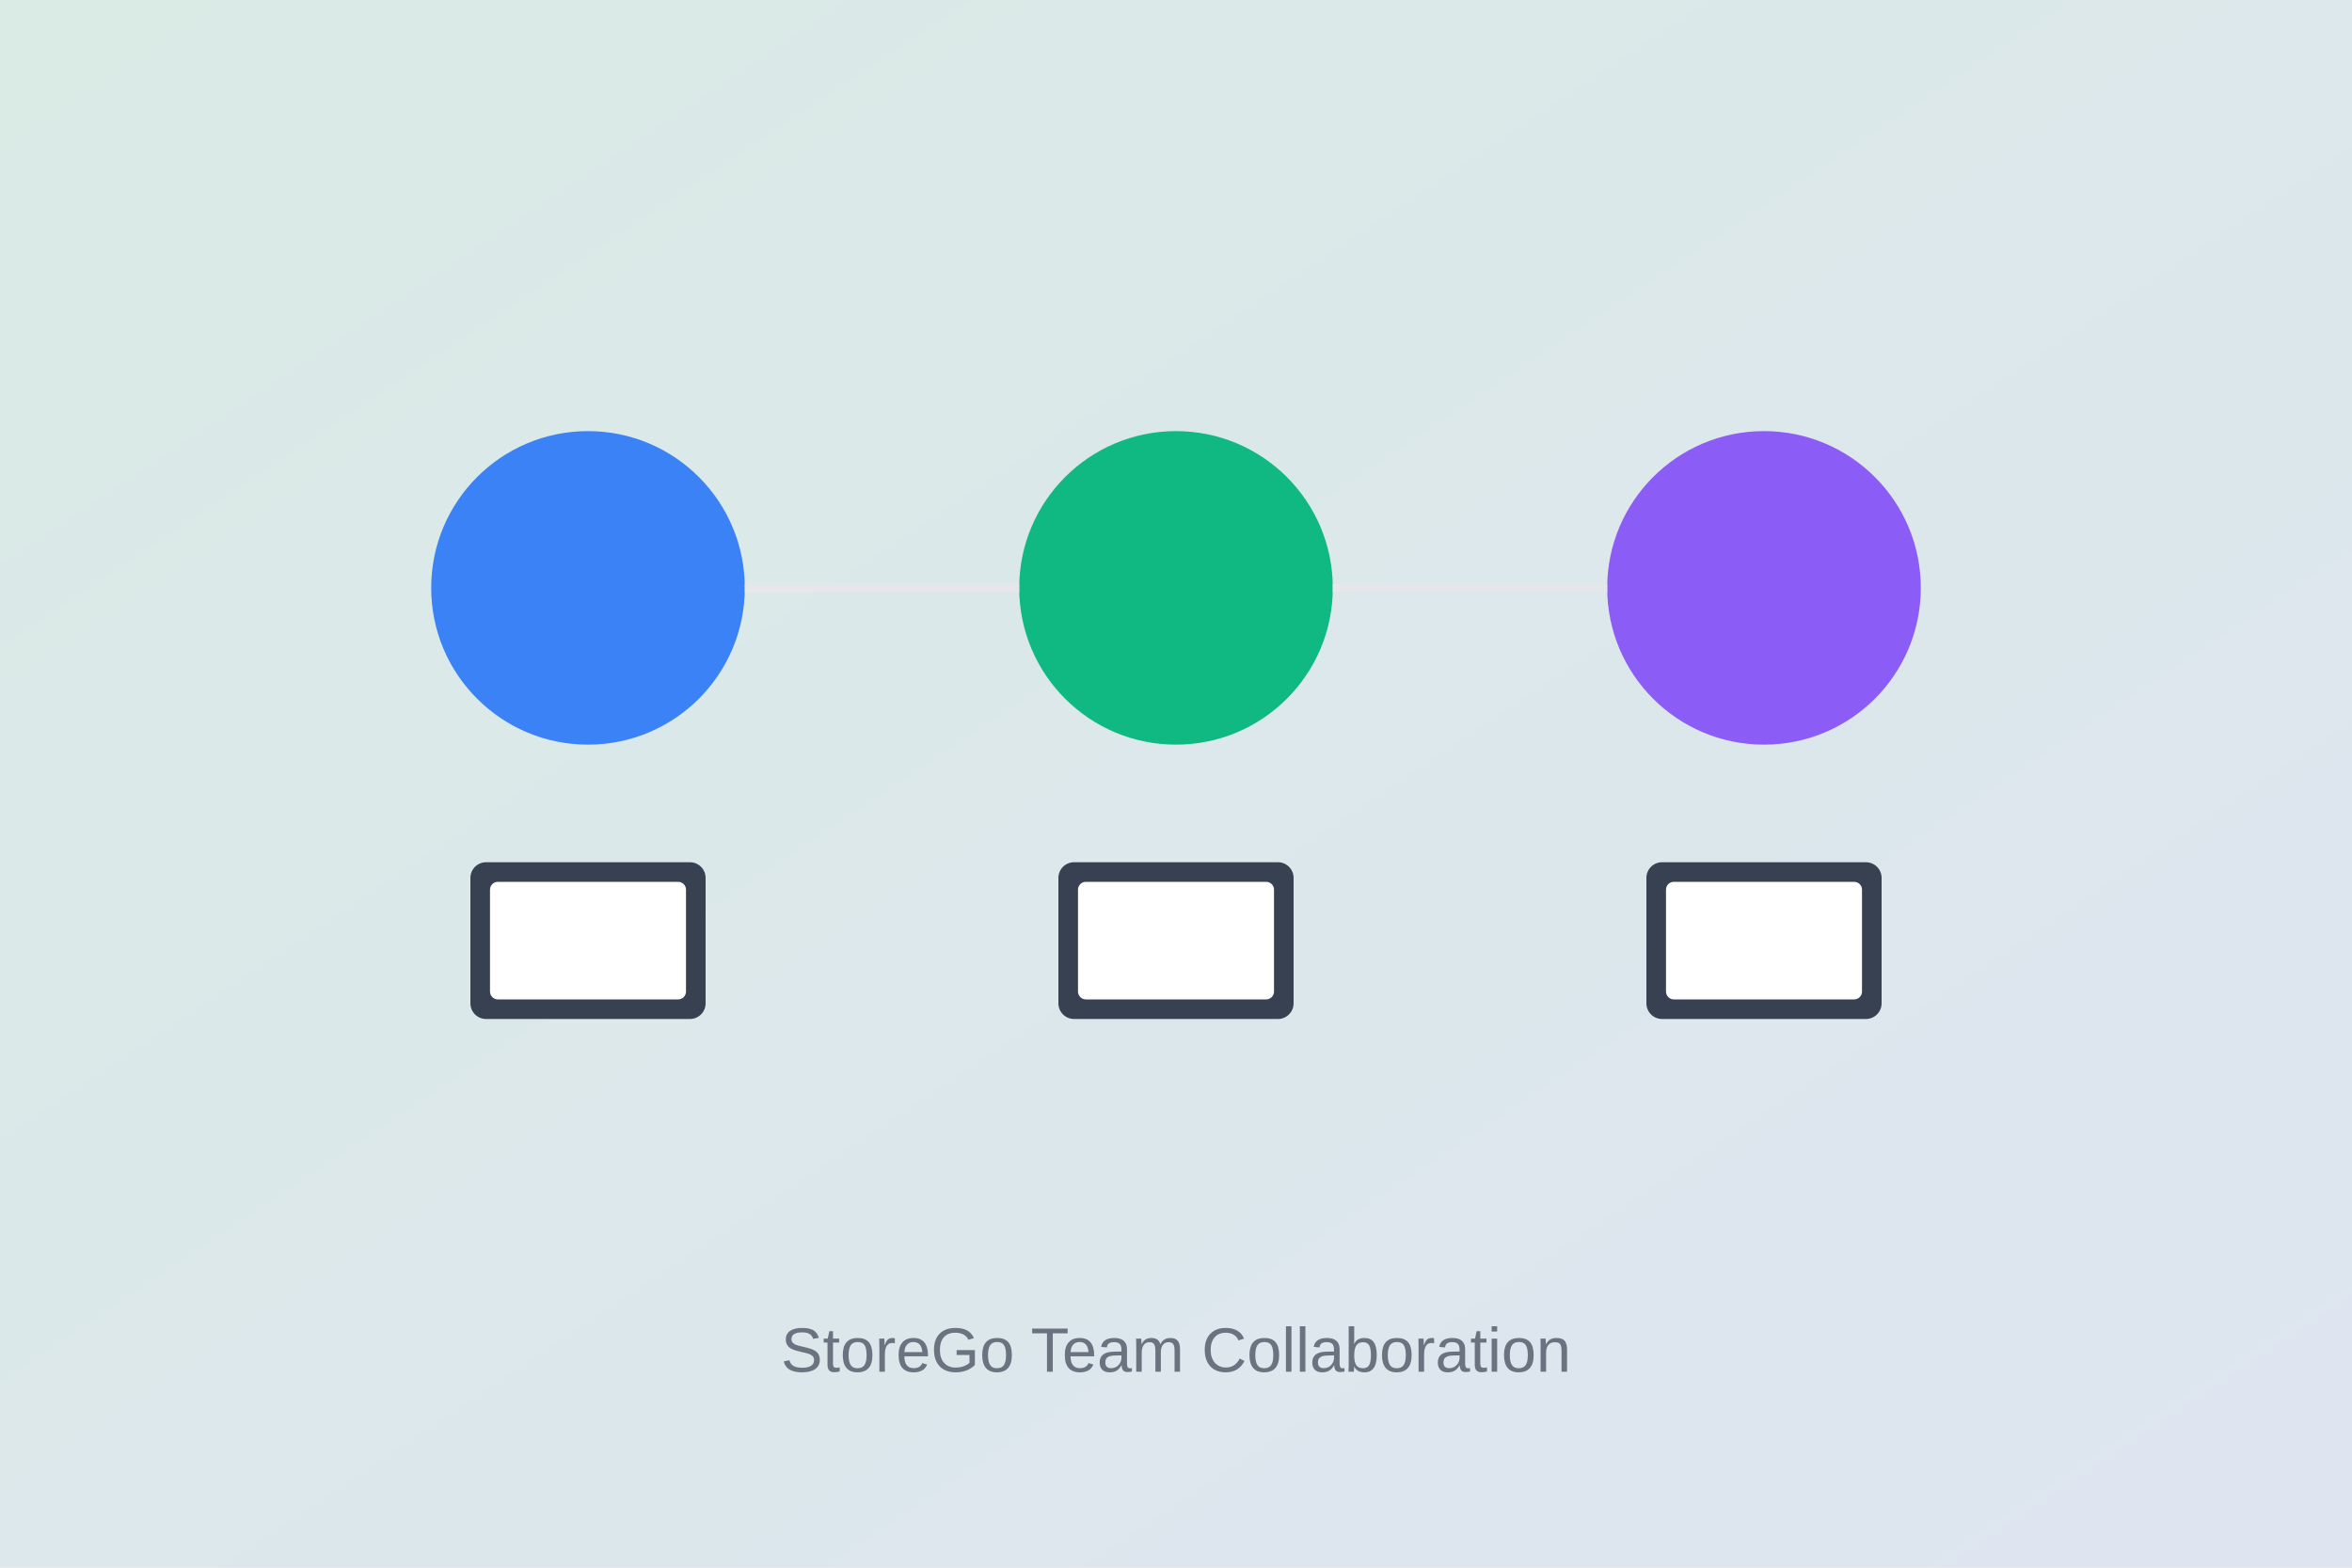
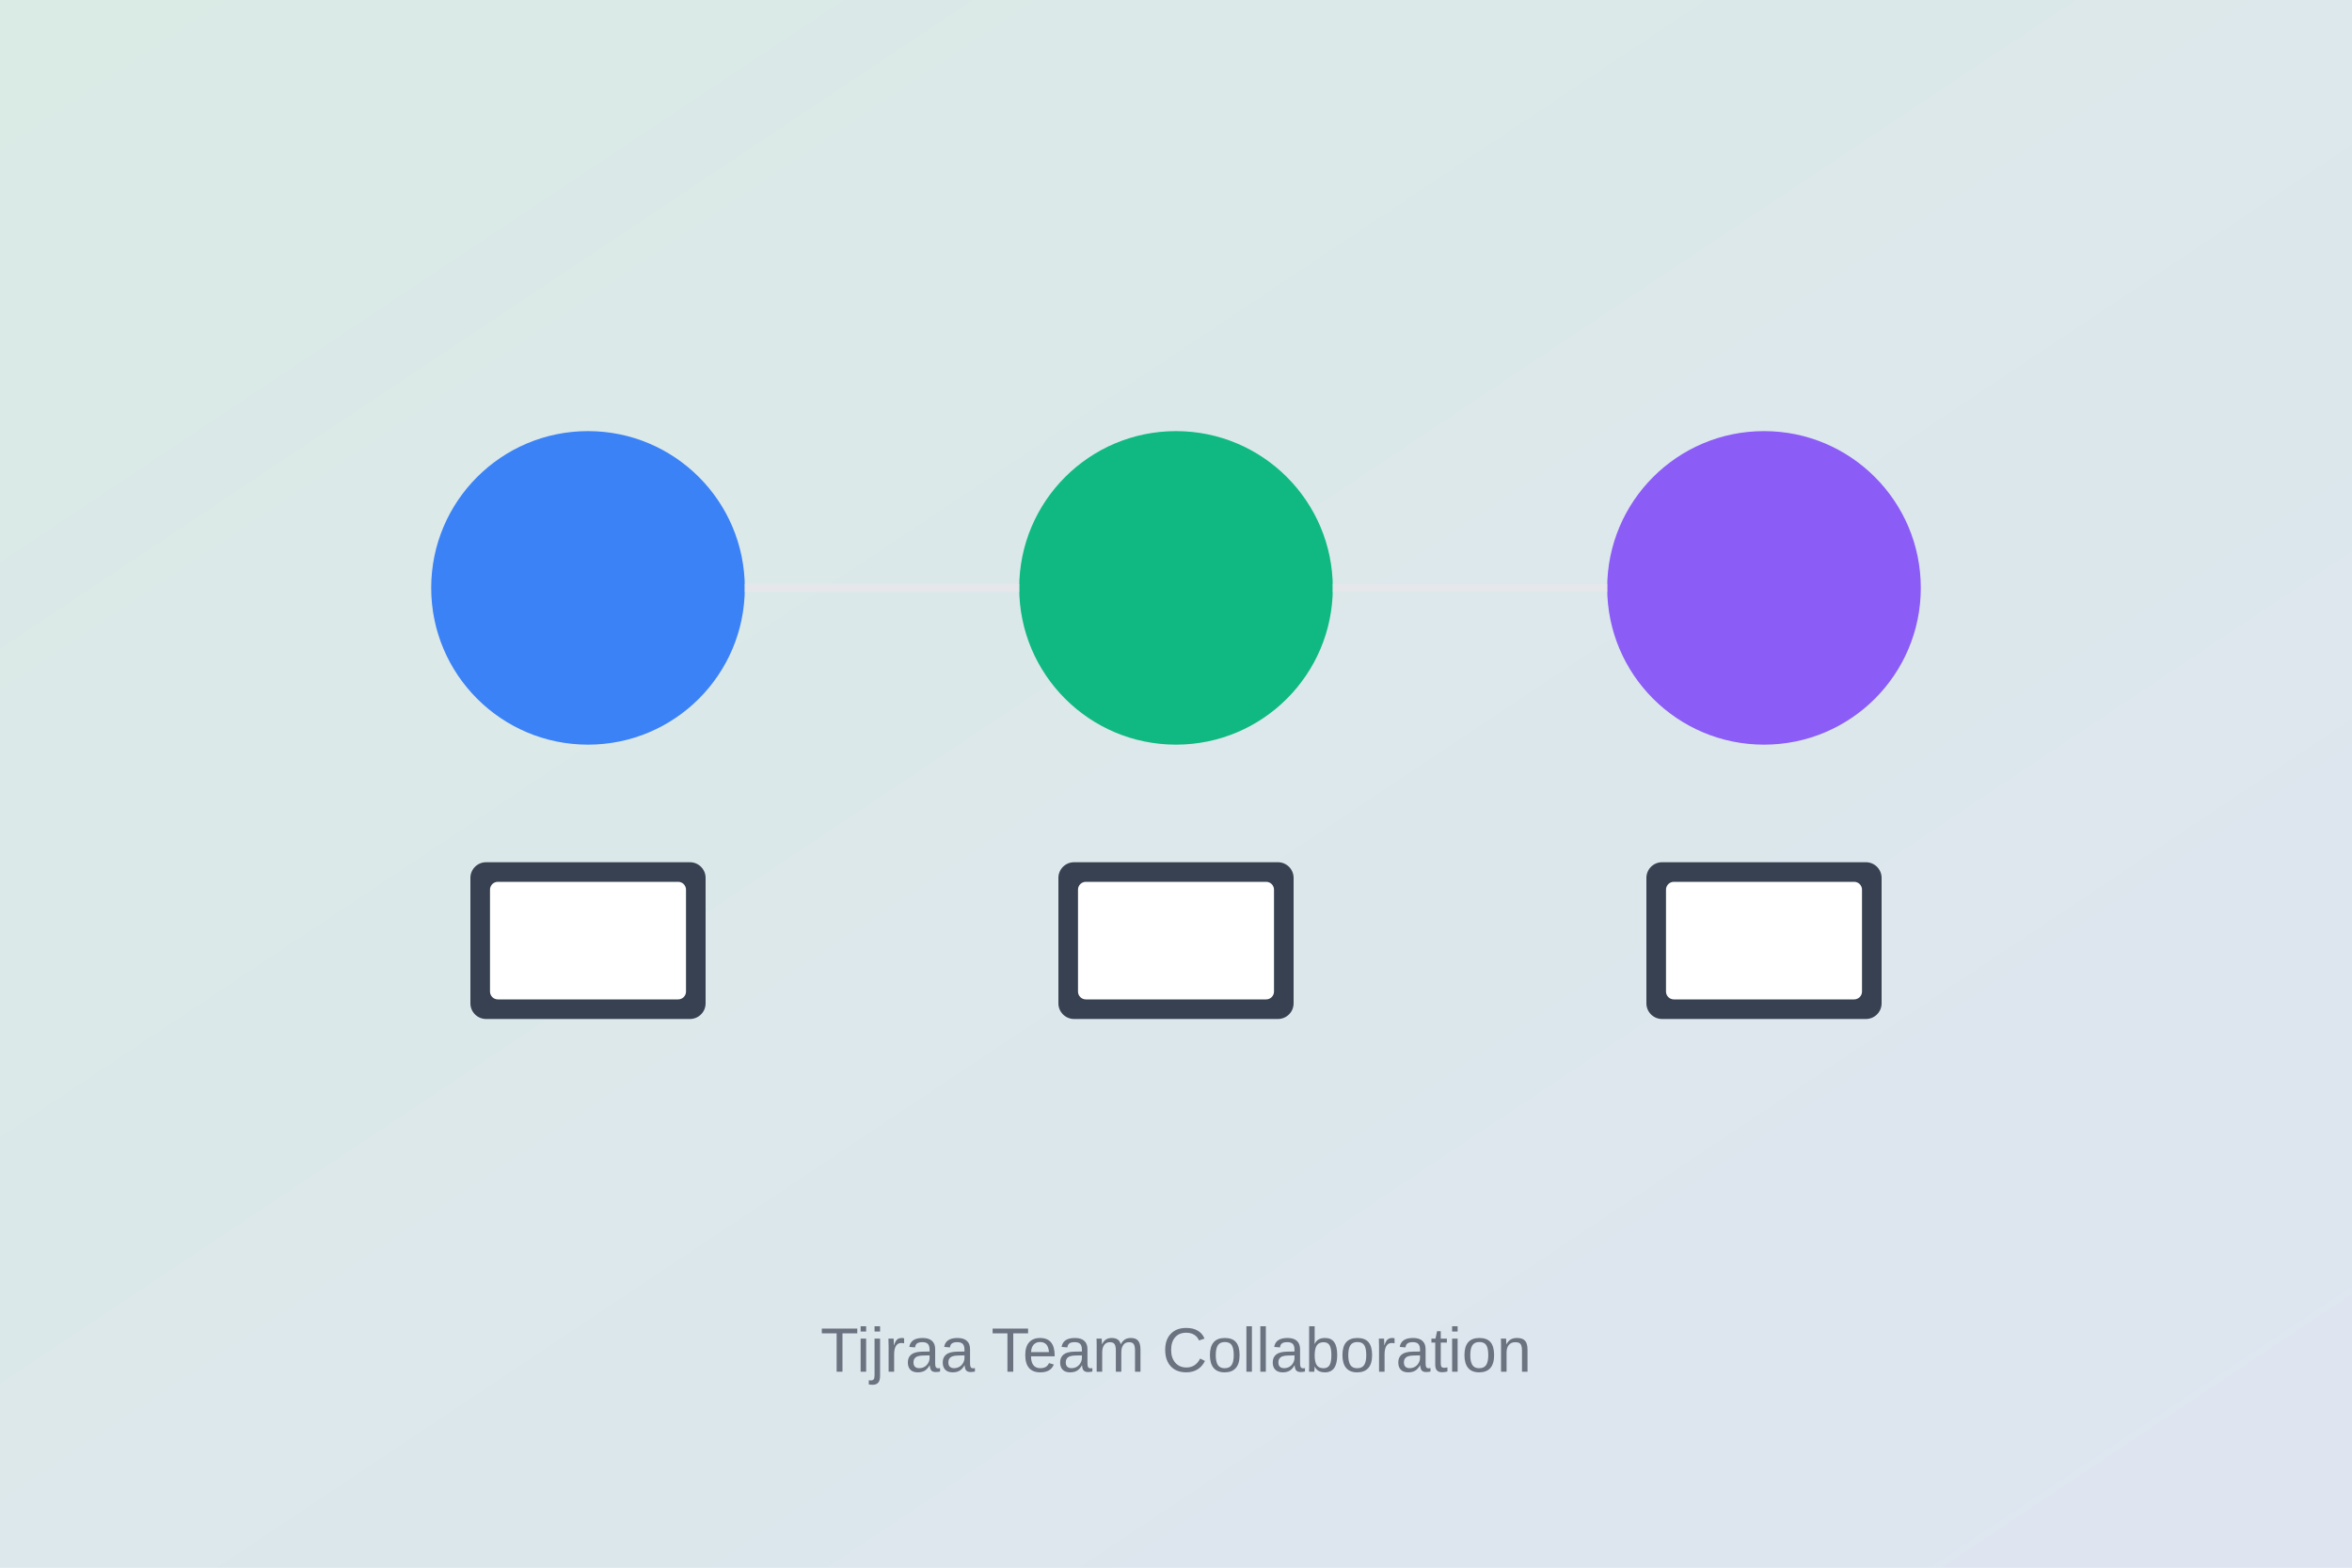
<svg xmlns="http://www.w3.org/2000/svg" width="600" height="400" viewBox="0 0 600 400">
  <defs>
    <linearGradient id="teamBg" x1="0%" y1="0%" x2="100%" y2="100%">
      <stop offset="0%" style="stop-color:#10b981;stop-opacity:0.1" />
      <stop offset="100%" style="stop-color:#3b82f6;stop-opacity:0.1" />
    </linearGradient>
  </defs>
  <rect width="600" height="400" fill="url(#teamBg)" />
  <circle cx="150" cy="150" r="40" fill="#3b82f6" />
  <circle cx="300" cy="150" r="40" fill="#10b981" />
  <circle cx="450" cy="150" r="40" fill="#8b5cf6" />
  <rect x="120" y="220" width="60" height="40" rx="4" fill="#374151" />
  <rect x="270" y="220" width="60" height="40" rx="4" fill="#374151" />
  <rect x="420" y="220" width="60" height="40" rx="4" fill="#374151" />
  <rect x="125" y="225" width="50" height="30" rx="2" fill="#ffffff" />
  <rect x="275" y="225" width="50" height="30" rx="2" fill="#ffffff" />
  <rect x="425" y="225" width="50" height="30" rx="2" fill="#ffffff" />
  <line x1="190" y1="150" x2="260" y2="150" stroke="#e5e7eb" stroke-width="2" />
  <line x1="340" y1="150" x2="410" y2="150" stroke="#e5e7eb" stroke-width="2" />
-   <text x="300" y="350" font-family="Arial, sans-serif" font-size="16" fill="#6b7280" text-anchor="middle">StoreGo Team Collaboration</text>
+   <text x="300" y="350" font-family="Arial, sans-serif" font-size="16" fill="#6b7280" text-anchor="middle">Tijraa Team Collaboration</text>
</svg>
